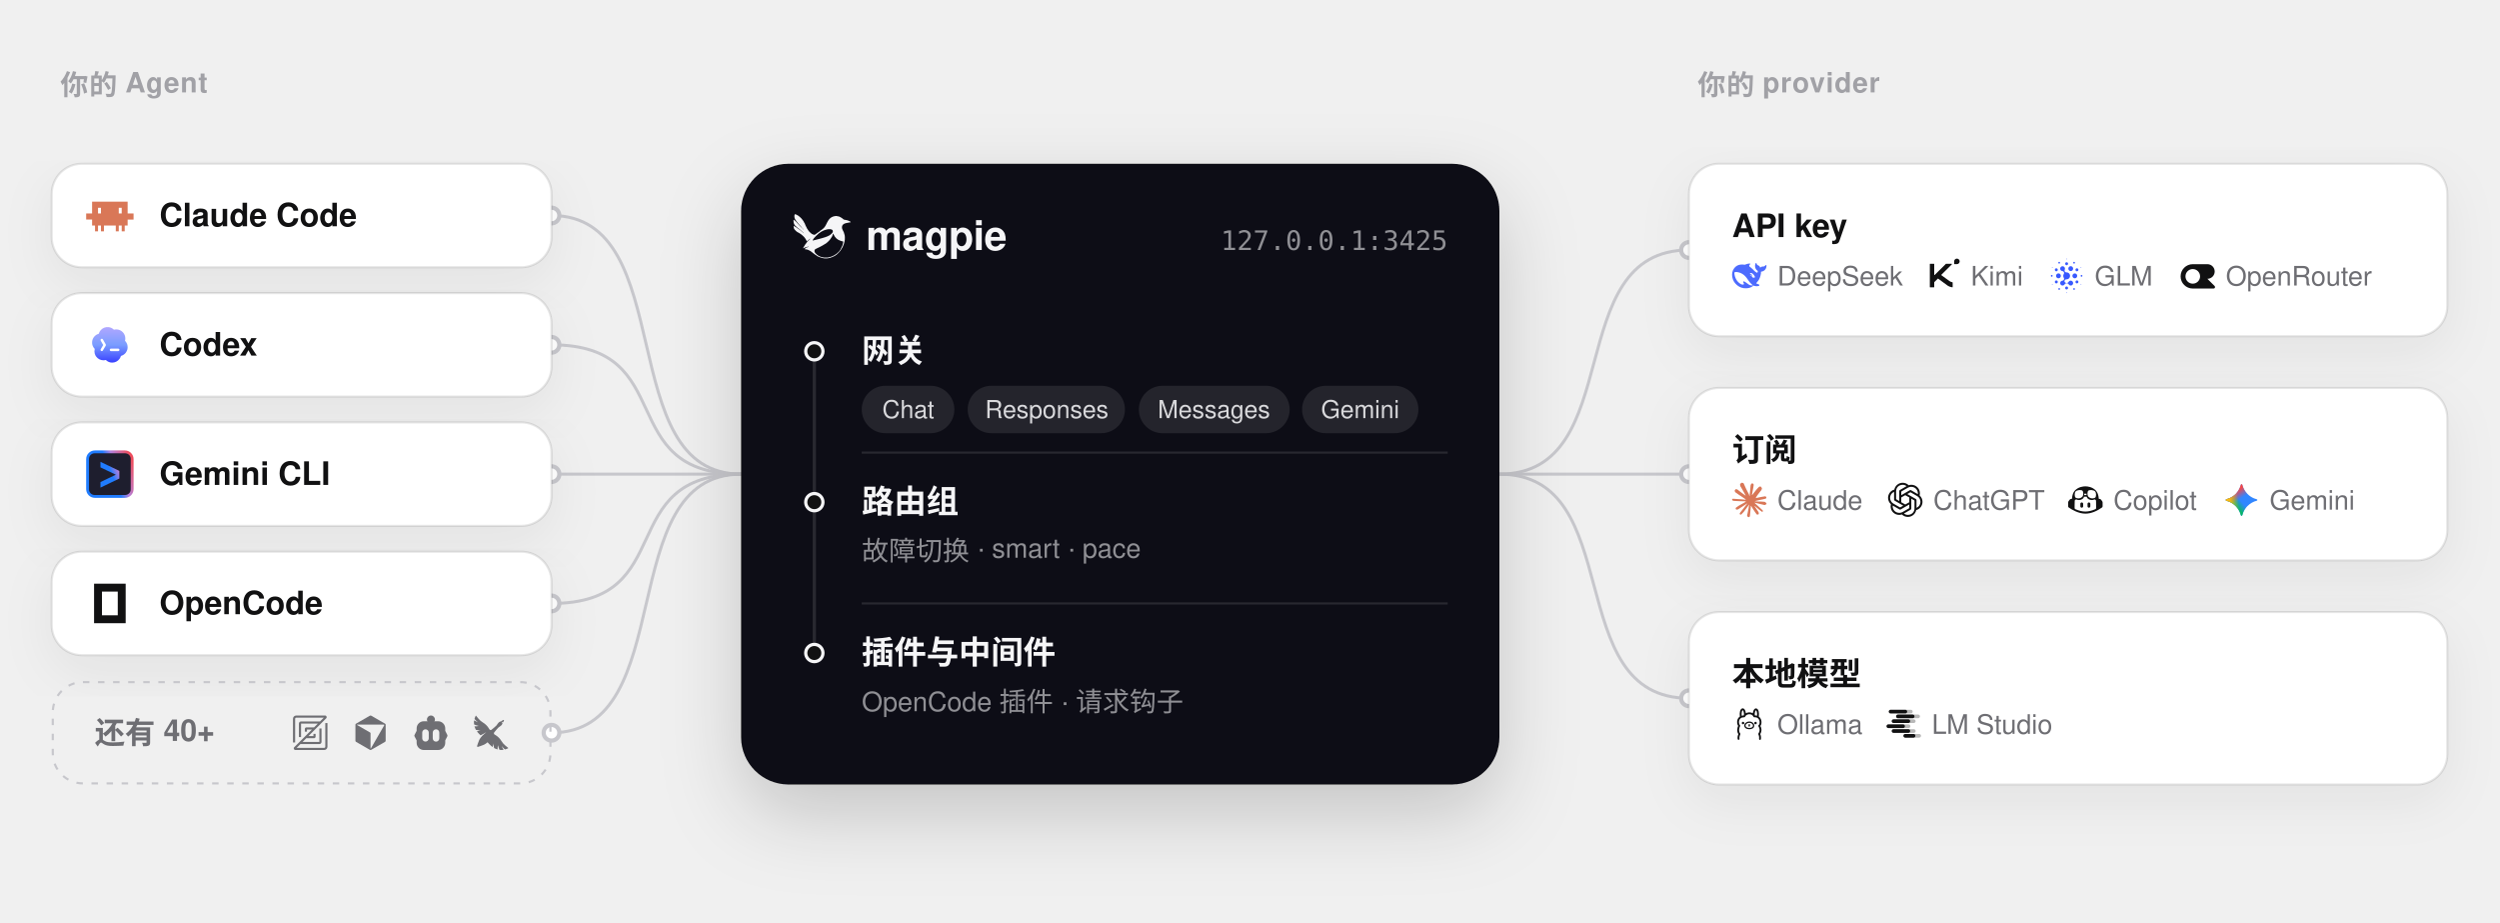
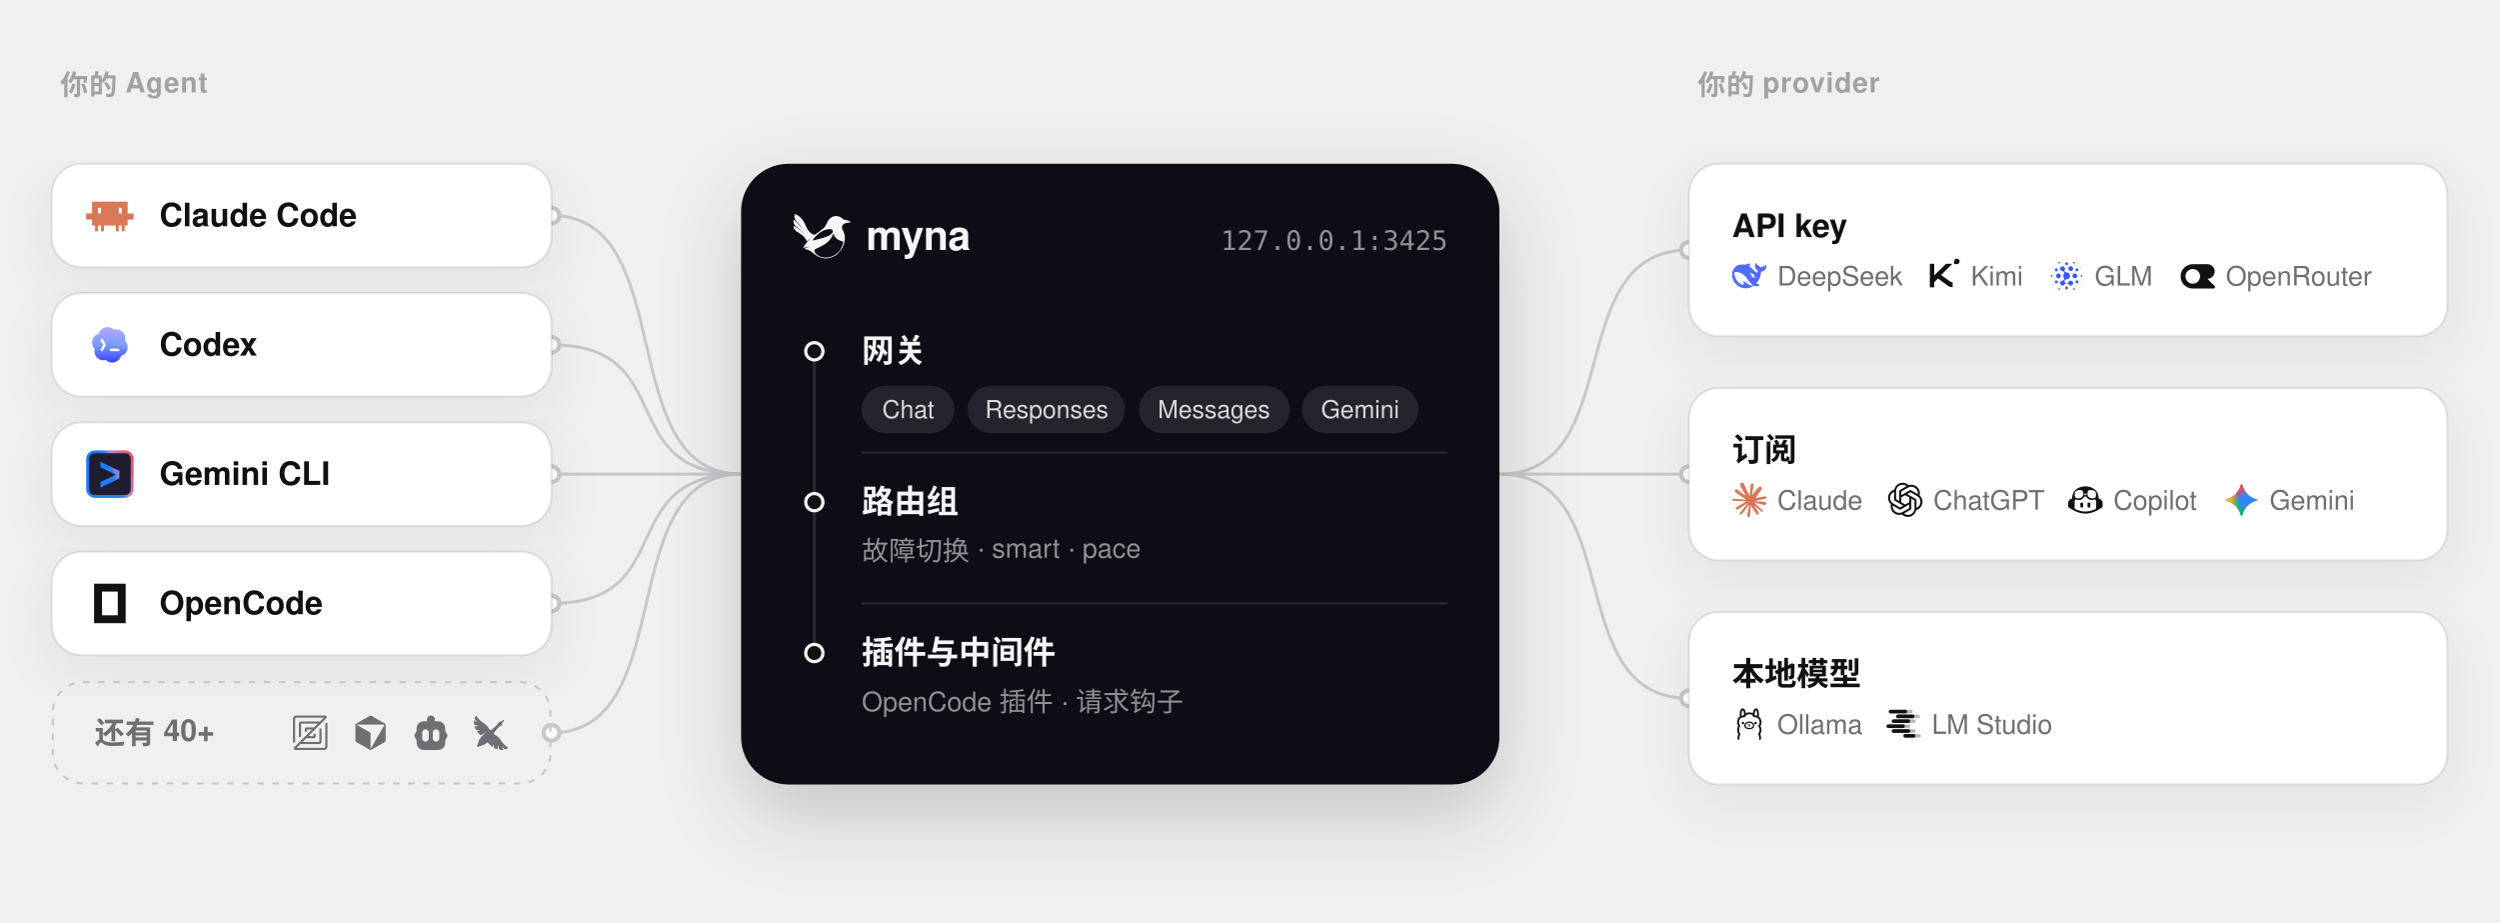
- <svg xmlns="http://www.w3.org/2000/svg" viewBox="0 0 1160 428" width="1160" height="428" role="img" aria-label="magpie: agents → gateway → providers">
+ <svg xmlns="http://www.w3.org/2000/svg" viewBox="0 0 1160 428" width="1160" height="428" role="img" aria-label="myna: agents → gateway → providers">
  <defs>
    <filter id="s" x="-20%" y="-20%" width="140%" height="160%">
      <feDropShadow dx="0" dy="1" stdDeviation="1.2" flood-color="#000" flood-opacity="0.05" />
      <feDropShadow dx="0" dy="8" stdDeviation="12" flood-color="#000" flood-opacity="0.06" />
    </filter>
    <filter id="h" x="-30%" y="-30%" width="160%" height="190%">
      <feDropShadow dx="0" dy="14" stdDeviation="18" flood-color="#000" flood-opacity="0.18" />
    </filter>
    <marker id="dot" viewBox="0 0 8 8" refX="4" refY="4" markerWidth="8" markerHeight="8">
      <circle cx="4" cy="4" r="2.6" fill="#ffffff" stroke="#c7c7cc" stroke-width="1.4" />
    </marker>
  </defs>
  <g font-family="-apple-system, BlinkMacSystemFont, &quot;SF Pro Text&quot;, &quot;Segoe UI&quot;, &quot;PingFang SC&quot;, &quot;Hiragino Sans GB&quot;, &quot;Microsoft YaHei&quot;, Helvetica, Arial, sans-serif">
    <text x="28" y="44" font-size="13" font-weight="600" letter-spacing="0.4" fill="#a1a1a6">你的 Agent</text>
    <text x="788" y="44" font-size="13" font-weight="600" letter-spacing="0.4" fill="#a1a1a6">你的 provider</text>
    <g fill="none" stroke="#c7c7cc" stroke-width="1.4" stroke-linecap="round">
      <path d="M256 100.0 C316 100.0 284 220.0 344 220.0" marker-start="url(#dot)" />
      <path d="M256 160.0 C316 160.0 284 220.0 344 220.0" marker-start="url(#dot)" />
      <path d="M256 220.0 C316 220.0 284 220.0 344 220.0" marker-start="url(#dot)" />
      <path d="M256 280.0 C316 280.0 284 220.0 344 220.0" marker-start="url(#dot)" />
      <path d="M256 340.0 C316 340.0 284 220.0 344 220.0" marker-start="url(#dot)" />
      <path d="M696 220.0 C756 220.0 724 116.0 784 116.0" marker-end="url(#dot)" />
      <path d="M696 220.0 C756 220.0 724 220.0 784 220.0" marker-end="url(#dot)" />
      <path d="M696 220.0 C756 220.0 724 324.0 784 324.0" marker-end="url(#dot)" />
    </g>
    <rect x="24" y="76" width="232" height="48" rx="14" fill="#ffffff" stroke="rgba(17,17,18,0.10)" filter="url(#s)" />
    <svg x="40" y="89.0" width="22" height="22" color="#111112" viewBox="0 0 24 24">
      <path clip-rule="evenodd" d="M20.998 10.949H24v3.102h-3v3.028h-1.487V20H18v-2.921h-1.487V20H15v-2.921H9V20H7.488v-2.921H6V20H4.487v-2.921H3V14.05H0V10.95h3V5h17.998v5.949zM6 10.949h1.488V8.102H6v2.847zm10.51 0H18V8.102h-1.49v2.847z" fill="#D97757" fill-rule="evenodd" />
    </svg>
    <text x="74" y="105.0" font-size="15" font-weight="590" fill="#111112">Claude Code</text>
    <rect x="24" y="136" width="232" height="48" rx="14" fill="#ffffff" stroke="rgba(17,17,18,0.10)" filter="url(#s)" />
    <svg x="40" y="149.0" width="22" height="22" color="#111112" viewBox="0 0 24 24">
      <path d="M19.503 0H4.496A4.496 4.496 0 000 4.496v15.007A4.496 4.496 0 004.496 24h15.007A4.496 4.496 0 0024 19.503V4.496A4.496 4.496 0 0019.503 0z" fill="#fff" />
      <path d="M9.064 3.344a4.578 4.578 0 012.285-.312c1 .115 1.891.54 2.673 1.275.01.01.024.017.037.021a.09.09 0 00.043 0 4.55 4.55 0 013.046.275l.047.022.116.057a4.581 4.581 0 012.188 2.399c.209.51.313 1.041.315 1.595a4.24 4.24 0 01-.134 1.223.123.123 0 00.03.115c.594.607.988 1.33 1.183 2.17.289 1.425-.007 2.71-.887 3.854l-.136.166a4.548 4.548 0 01-2.201 1.388.123.123 0 00-.081.076c-.191.551-.383 1.023-.74 1.494-.9 1.187-2.222 1.846-3.711 1.838-1.187-.006-2.239-.44-3.157-1.302a.107.107 0 00-.105-.024c-.388.125-.78.143-1.204.138a4.441 4.441 0 01-1.945-.466 4.544 4.544 0 01-1.61-1.335c-.152-.202-.303-.392-.414-.617a5.81 5.81 0 01-.37-.961 4.582 4.582 0 01-.014-2.298.124.124 0 00.006-.056.085.085 0 00-.027-.048 4.467 4.467 0 01-1.034-1.651 3.896 3.896 0 01-.251-1.192 5.189 5.189 0 01.141-1.6c.337-1.112.982-1.985 1.933-2.618.212-.141.413-.251.601-.33.215-.089.43-.164.646-.227a.098.098 0 00.065-.066 4.51 4.51 0 01.829-1.615 4.535 4.535 0 011.837-1.388zm3.482 10.565a.637.637 0 000 1.272h3.636a.637.637 0 100-1.272h-3.636zM8.462 9.23a.637.637 0 00-1.106.631l1.272 2.224-1.266 2.136a.636.636 0 101.095.649l1.454-2.455a.636.636 0 00.005-.64L8.462 9.23z" fill="url(#i38-lobe-icons-codex-_R_0_)" />
      <defs>
        <linearGradient gradientUnits="userSpaceOnUse" id="i38-lobe-icons-codex-_R_0_" x1="12" x2="12" y1="3" y2="21">
          <stop stop-color="#B1A7FF" />
          <stop offset=".5" stop-color="#7A9DFF" />
          <stop offset="1" stop-color="#3941FF" />
        </linearGradient>
      </defs>
    </svg>
    <text x="74" y="165.0" font-size="15" font-weight="590" fill="#111112">Codex</text>
    <rect x="24" y="196" width="232" height="48" rx="14" fill="#ffffff" stroke="rgba(17,17,18,0.10)" filter="url(#s)" />
    <svg x="40" y="209.0" width="22" height="22" color="#111112" viewBox="0 0 24 24">
      <path d="M0 4.391A4.391 4.391 0 014.391 0h15.217A4.391 4.391 0 0124 4.391v15.217A4.391 4.391 0 0119.608 24H4.391A4.391 4.391 0 010 19.608V4.391z" fill="url(#i39-lobe-icons-gemini-cli-_R_0_)" />
      <path clip-rule="evenodd" d="M19.74 1.444a2.816 2.816 0 012.816 2.816v15.48a2.816 2.816 0 01-2.816 2.816H4.26a2.816 2.816 0 01-2.816-2.816V4.26A2.816 2.816 0 014.26 1.444h15.48zM7.236 8.564l7.752 3.728-7.752 3.727v2.802l9.557-4.596v-3.866L7.236 5.763v2.801z" fill="#1E1E2E" fill-rule="evenodd" />
      <defs>
        <linearGradient gradientUnits="userSpaceOnUse" id="i39-lobe-icons-gemini-cli-_R_0_" x1="24" x2="0" y1="6.587" y2="16.494">
          <stop stop-color="#EE4D5D" />
          <stop offset=".328" stop-color="#B381DD" />
          <stop offset=".476" stop-color="#207CFE" />
        </linearGradient>
      </defs>
    </svg>
    <text x="74" y="225.0" font-size="15" font-weight="590" fill="#111112">Gemini CLI</text>
    <rect x="24" y="256" width="232" height="48" rx="14" fill="#ffffff" stroke="rgba(17,17,18,0.10)" filter="url(#s)" />
    <svg x="40" y="269.0" width="22" height="22" color="#111112" fill="currentColor" fill-rule="evenodd" viewBox="0 0 24 24">
      <path d="M16 6H8v12h8V6zm4 16H4V2h16v20z" />
    </svg>
    <text x="74" y="285.0" font-size="15" font-weight="590" fill="#111112">OpenCode</text>
    <rect x="24.5" y="316.5" width="231" height="47" rx="14" fill="none" stroke="#c7c7cc" stroke-dasharray="3 4" />
    <text x="44" y="345.0" font-size="14" font-weight="590" fill="#6e6e73">还有 40+</text>
    <svg x="220" y="332.0" width="16" height="16" color="#6e6e73" fill="currentColor" fill-rule="evenodd" viewBox="0 0 24 24">
      <path d="M21.595 23.61c1.167-.254 2.405-.944 2.405-.944l-2.167-1.784a12.124 12.124 0 01-2.695-3.131 12.127 12.127 0 00-3.97-4.049l-.794-.462a1.115 1.115 0 01-.488-.815.844.844 0 01.154-.575c.413-.582 2.548-3.115 2.94-3.44.503-.416 1.065-.762 1.586-1.159.074-.056.148-.112.221-.17.003-.002.007-.004.009-.007.167-.131.325-.272.45-.438.453-.524.563-.988.59-1.193-.061-.197-.244-.639-.753-1.148.319.02.705.272 1.056.569.235-.376.481-.773.727-1.171.165-.266-.08-.465-.086-.471h-.001V3.22c-.007-.007-.206-.25-.471-.086-.567.35-1.134.702-1.639 1.021 0 0-.597-.012-1.305.599a2.464 2.464 0 00-.438.45l-.007.009c-.058.072-.114.147-.17.221-.397.521-.743 1.083-1.16 1.587-.323.391-2.857 2.526-3.44 2.94a.842.842 0 01-.574.153 1.115 1.115 0 01-.815-.488l-.462-.794a12.123 12.123 0 00-4.049-3.97 12.133 12.133 0 01-3.13-2.695L1.332 0S.643 1.238.39 2.405c.352.428 1.27 1.49 2.34 2.302C1.58 4.167.73 3.75.06 3.4c-.103.765-.063 1.92.043 2.816.726.317 1.961.806 3.219 1.066-1.006.236-2.11.278-2.961.262.15.554.358 1.119.64 1.688.119.263.25.52.39.77.452.125 2.222.383 3.164.171l-2.51.897a27.776 27.776 0 002.544 2.726c2.031-1.092 2.494-1.241 4.018-2.238-2.467 2.008-3.108 2.828-3.8 3.67l-.483.678c-.25.351-.469.725-.65 1.117-.61 1.31-1.47 4.1-1.47 4.1-.154.486.202.842.674.674 0 0 2.79-.861 4.1-1.47.392-.182.766-.4 1.118-.65l.677-.483c.227-.187.453-.37.701-.586 0 0 1.705 2.02 3.458 3.349l.896-2.511c-.211.942.046 2.712.17 3.163.252.142.509.272.772.392.569.28 1.134.49 1.688.64-.016-.853.026-1.956.261-2.962.26 1.258.75 2.493 1.067 3.219.895.106 2.051.146 2.816.043a73.87 73.87 0 01-1.308-2.67c.811 1.07 1.874 1.988 2.302 2.34h-.001z" />
    </svg>
    <svg x="192" y="332.0" width="16" height="16" color="#6e6e73" fill="currentColor" fill-rule="evenodd" viewBox="0 0 24 24">
      <path d="M17.035 3.991c2.75 0 4.98 2.24 4.98 5.003v1.667l1.45 2.896a1.01 1.01 0 01-.002.909l-1.448 2.864v1.668c0 2.762-2.23 5.002-4.98 5.002H7.074c-2.751 0-4.98-2.24-4.98-5.002V17.33l-1.48-2.855a1.01 1.01 0 01-.003-.927l1.482-2.887V8.994c0-2.763 2.23-5.003 4.98-5.003h9.962zM8.265 9.6a2.274 2.274 0 00-2.274 2.274v4.042a2.274 2.274 0 004.547 0v-4.042A2.274 2.274 0 008.265 9.6zm7.326 0a2.274 2.274 0 00-2.274 2.274v4.042a2.274 2.274 0 104.548 0v-4.042A2.274 2.274 0 0015.59 9.6z" />
      <path d="M12.054 5.558a2.779 2.779 0 100-5.558 2.779 2.779 0 000 5.558z" />
    </svg>
    <svg x="164" y="332.0" width="16" height="16" color="#6e6e73" fill="currentColor" fill-rule="evenodd" viewBox="0 0 24 24">
      <path d="M22.106 5.68L12.5.135a.998.998 0 00-.998 0L1.893 5.68a.84.84 0 00-.419.726v11.186c0 .3.16.577.42.727l9.607 5.547a.999.999 0 00.998 0l9.608-5.547a.84.84 0 00.42-.727V6.407a.84.84 0 00-.42-.726zm-.603 1.176L12.228 22.92c-.063.108-.228.064-.228-.061V12.34a.59.59 0 00-.295-.51l-9.11-5.26c-.107-.062-.063-.228.062-.228h18.55c.264 0 .428.286.296.514z" />
    </svg>
    <svg x="136" y="332.0" width="16" height="16" color="#6e6e73" fill="currentColor" fill-rule="evenodd" viewBox="0 0 96 96">
      <path clip-rule="evenodd" d="M9 6C7.343 6 6 7.343 6 9V75H0V9C0 4.029 4.029 0 9 0H89.379C93.388 0 95.395 4.847 92.561 7.682L43.055 57.188H57V51H63V58.688C63 61.173 60.985 63.188 58.5 63.188H37.055L26.743 73.5H73.5V36H79.5V73.5C79.5 76.814 76.814 79.5 73.5 79.5H20.743L10.243 90H87C88.657 90 90 88.657 90 87V21H96V87C96 91.971 91.971 96 87 96H6.621C2.612 96 0.605 91.153 3.439 88.318L52.757 39H39V45H33V37.5C33 35.015 35.015 33 37.5 33H58.757L69.257 22.5H22.5V60H16.5V22.5C16.5 19.186 19.186 16.5 22.5 16.5H75.257L85.757 6H9Z" />
    </svg>
    <rect x="784" y="76" width="352" height="80" rx="14" fill="#ffffff" stroke="rgba(17,17,18,0.10)" filter="url(#s)" />
    <text x="804" y="110" font-size="15" font-weight="590" fill="#111112">API key</text>
    <svg x="804" y="120" width="16" height="16" color="#111112" viewBox="0 0 24 24">
      <path d="M23.748 4.482c-.254-.124-.364.113-.512.234-.051.039-.094.09-.137.136-.372.397-.806.657-1.373.626-.829-.046-1.537.214-2.163.848-.133-.782-.575-1.248-1.247-1.548-.352-.156-.708-.311-.955-.65-.172-.241-.219-.51-.305-.774-.055-.16-.11-.323-.293-.35-.2-.031-.278.136-.356.276-.313.572-.434 1.202-.422 1.84.027 1.436.633 2.58 1.838 3.393.137.093.172.187.129.323-.082.28-.18.552-.266.833-.055.179-.137.217-.329.14a5.526 5.526 0 01-1.736-1.18c-.857-.828-1.631-1.742-2.597-2.458a11.365 11.365 0 00-.689-.471c-.985-.957.13-1.743.388-1.836.27-.098.093-.432-.779-.428-.872.004-1.67.295-2.687.684a3.055 3.055 0 01-.465.137 9.597 9.597 0 00-2.883-.102c-1.885.21-3.39 1.102-4.497 2.623C.082 8.606-.231 10.684.152 12.85c.403 2.284 1.569 4.175 3.36 5.653 1.858 1.533 3.997 2.284 6.438 2.14 1.482-.085 3.133-.284 4.994-1.86.47.234.962.327 1.78.397.63.059 1.236-.03 1.705-.128.735-.156.684-.837.419-.961-2.155-1.004-1.682-.595-2.113-.926 1.096-1.296 2.746-2.642 3.392-7.003.05-.347.007-.565 0-.845-.004-.17.035-.237.23-.256a4.173 4.173 0 001.545-.475c1.396-.763 1.96-2.015 2.093-3.517.02-.23-.004-.467-.247-.588zM11.581 18c-2.089-1.642-3.102-2.183-3.52-2.16-.392.024-.321.471-.235.763.09.288.207.486.371.739.114.167.192.416-.113.603-.673.416-1.842-.14-1.897-.167-1.361-.802-2.5-1.86-3.301-3.307-.774-1.393-1.224-2.887-1.298-4.482-.02-.386.093-.522.477-.592a4.696 4.696 0 011.529-.039c2.132.312 3.946 1.265 5.468 2.774.868.86 1.525 1.887 2.202 2.891.72 1.066 1.494 2.082 2.48 2.914.348.292.625.514.891.677-.802.09-2.14.11-3.054-.614zm1-6.44a.306.306 0 01.415-.287.302.302 0 01.2.288.306.306 0 01-.31.307.303.303 0 01-.304-.308zm3.11 1.596c-.2.081-.399.151-.59.16a1.245 1.245 0 01-.798-.254c-.274-.23-.47-.358-.552-.758a1.73 1.73 0 01.016-.588c.07-.327-.008-.537-.239-.727-.187-.156-.426-.199-.688-.199a.559.559 0 01-.254-.078c-.11-.054-.2-.19-.114-.358.028-.054.16-.186.192-.21.356-.202.767-.136 1.146.016.352.144.618.408 1.001.782.391.451.462.576.685.914.176.265.336.537.445.848.067.195-.019.354-.25.452z" fill="#4D6BFE" />
    </svg>
    <text x="825" y="132.5" font-size="12.5" fill="#6e6e73">DeepSeek</text>
    <svg x="893.8" y="120" width="16" height="16" color="#111112" fill="currentColor" fill-rule="evenodd" viewBox="0 0 24 24">
      <path d="M21.846 0a1.923 1.923 0 110 3.846H20.15a.226.226 0 01-.227-.226V1.923C19.923.861 20.784 0 21.846 0z" />
      <path d="M11.065 11.199l7.257-7.2c.137-.136.06-.41-.116-.41H14.3a.164.164 0 00-.117.051l-7.82 7.756c-.122.12-.302.013-.302-.179V3.82c0-.127-.083-.23-.185-.23H3.186c-.103 0-.186.103-.186.23V19.77c0 .128.083.23.186.23h2.69c.103 0 .186-.102.186-.23v-3.25c0-.069.025-.135.069-.178l2.424-2.406a.158.158 0 01.205-.023l6.484 4.772a7.677 7.677 0 003.453 1.283c.108.012.2-.095.2-.23v-3.06c0-.117-.07-.212-.164-.227a5.028 5.028 0 01-2.027-.807l-5.613-4.064c-.117-.078-.132-.279-.028-.381z" />
    </svg>
    <text x="914.8" y="132.5" font-size="12.5" fill="#6e6e73">Kimi</text>
    <svg x="951.3" y="120" width="16" height="16" color="#111112" viewBox="0 0 24 24">
      <path d="M11.991 23.503a.24.24 0 00-.244.248.24.24 0 00.244.249.24.24 0 00.245-.249.24.24 0 00-.22-.247l-.025-.001zM9.671 5.365a1.697 1.697 0 011.099 2.132l-.071.172-.016.04-.018.054c-.07.16-.104.32-.104.498-.035.71.47 1.279 1.186 1.314h.366c1.309.053 2.338 1.173 2.286 2.523-.052 1.332-1.152 2.38-2.478 2.327h-.174c-.715.018-1.274.64-1.239 1.368 0 .124.018.23.053.337.209.373.54.658.96.8.75.23 1.517-.125 1.9-.782l.018-.035c.402-.64 1.17-.96 1.92-.711.854.284 1.378 1.226 1.099 2.167a1.661 1.661 0 01-2.077 1.102 1.711 1.711 0 01-.907-.711l-.017-.035c-.2-.323-.463-.58-.851-.711l-.056-.018a1.646 1.646 0 00-1.954.746 1.66 1.66 0 01-1.065.764 1.677 1.677 0 01-1.989-1.279c-.209-.906.332-1.83 1.257-2.043a1.51 1.51 0 01.296-.035h.018c.68-.071 1.151-.622 1.116-1.333a1.307 1.307 0 00-.227-.693 2.515 2.515 0 01-.366-1.403 2.39 2.39 0 01.366-1.208c.14-.195.21-.444.227-.693.018-.71-.506-1.261-1.186-1.332l-.07-.018a1.43 1.43 0 01-.299-.07l-.05-.019a1.7 1.7 0 01-1.047-2.114 1.68 1.68 0 012.094-1.101zm-5.575 10.11c.26-.264.639-.367.994-.27.355.096.633.379.728.74.095.362-.007.748-.267 1.013-.402.41-1.053.41-1.455 0a1.062 1.062 0 010-1.482zm14.845-.294c.359-.09.738.024.992.297.254.274.344.665.237 1.025-.107.36-.396.634-.756.718-.551.128-1.1-.22-1.23-.781a1.05 1.05 0 01.757-1.26zm-.064-4.39c.314.32.49.753.49 1.206 0 .452-.176.886-.49 1.206-.315.32-.74.5-1.185.5-.444 0-.87-.18-1.184-.5a1.727 1.727 0 010-2.412 1.654 1.654 0 012.369 0zm-11.243.163c.364.484.447 1.128.218 1.691a1.665 1.665 0 01-2.188.923c-.855-.36-1.26-1.358-.907-2.228a1.68 1.68 0 011.33-1.038c.593-.08 1.183.169 1.547.652zm11.545-4.221c.368 0 .708.2.892.524.184.324.184.724 0 1.048a1.026 1.026 0 01-.892.524c-.568 0-1.03-.47-1.03-1.048 0-.579.462-1.048 1.03-1.048zm-14.358 0c.368 0 .707.2.891.524.184.324.184.724 0 1.048a1.026 1.026 0 01-.891.524c-.569 0-1.03-.47-1.03-1.048 0-.579.461-1.048 1.03-1.048zm10.031-1.475c.925 0 1.675.764 1.675 1.706s-.75 1.705-1.675 1.705-1.674-.763-1.674-1.705c0-.942.75-1.706 1.674-1.706zm-2.626-.684c.362-.082.653-.356.761-.718a1.062 1.062 0 00-.238-1.028 1.017 1.017 0 00-.996-.294c-.547.14-.881.7-.752 1.257.13.558.675.907 1.225.783zm0 16.876c.359-.087.644-.36.75-.72a1.062 1.062 0 00-.237-1.019 1.018 1.018 0 00-.985-.301 1.037 1.037 0 00-.762.717c-.108.361-.017.754.239 1.028.245.263.606.377.953.305l.043-.01zM17.19 3.5a.631.631 0 00.628-.64c0-.355-.279-.64-.628-.64a.631.631 0 00-.628.64c0 .355.28.64.628.64zm-10.38 0a.631.631 0 00.628-.64c0-.355-.28-.64-.628-.64a.631.631 0 00-.628.64c0 .355.279.64.628.64zm-5.182 7.852a.631.631 0 00-.628.64c0 .354.28.639.628.639a.63.63 0 00.627-.606l.001-.034a.62.62 0 00-.628-.64zm5.182 9.13a.631.631 0 00-.628.64c0 .355.279.64.628.64a.631.631 0 00.628-.64c0-.355-.28-.64-.628-.64zm10.38.018a.631.631 0 00-.628.64c0 .355.28.64.628.64a.631.631 0 00.628-.64c0-.355-.279-.64-.628-.64zm5.182-9.148a.631.631 0 00-.628.64c0 .354.279.639.628.639a.631.631 0 00.628-.64c0-.355-.28-.64-.628-.64zm-.384-4.992a.24.24 0 00.244-.249.24.24 0 00-.244-.249.24.24 0 00-.244.249c0 .142.122.249.244.249zM11.991.497a.24.24 0 00.245-.248A.24.24 0 0011.99 0a.24.24 0 00-.244.249c0 .133.108.236.223.247l.021.001zM2.011 6.36a.24.24 0 00.245-.249.24.24 0 00-.244-.249.24.24 0 00-.244.249.24.24 0 00.244.249zm0 11.263a.24.24 0 00-.243.248.24.24 0 00.244.249.24.24 0 00.244-.249.252.252 0 00-.244-.248zm19.995-.018a.24.24 0 00-.245.248.24.24 0 00.245.25.24.24 0 00.244-.25.252.252 0 00-.244-.248z" fill="#3859FF" fill-rule="nonzero" />
    </svg>
    <text x="972.3" y="132.5" font-size="12.5" fill="#6e6e73">GLM</text>
    <svg x="1012.2" y="120" width="16" height="16" color="#111112" fill="currentColor" fill-rule="evenodd" viewBox="0 0 24 24">
      <path d="M18.654 3.87a5.087 5.087 0 110 10.174L23.7 19.09c.64.641.187 1.737-.72 1.737H8.48a8.479 8.479 0 010-16.958h10.175zM8.479 7.26a5.087 5.087 0 100 10.176 5.087 5.087 0 000-10.175z" />
    </svg>
    <text x="1033.2" y="132.5" font-size="12.5" fill="#6e6e73">OpenRouter</text>
    <rect x="784" y="180" width="352" height="80" rx="14" fill="#ffffff" stroke="rgba(17,17,18,0.10)" filter="url(#s)" />
    <text x="804" y="214" font-size="15" font-weight="590" fill="#111112">订阅</text>
    <svg x="804" y="224" width="16" height="16" color="#111112" viewBox="0 0 24 24">
      <path d="M4.709 15.955l4.72-2.647.08-.23-.08-.128H9.2l-.79-.048-2.698-.073-2.339-.097-2.266-.122-.571-.121L0 11.784l.055-.352.48-.321.686.06 1.52.103 2.278.158 1.652.097 2.449.255h.389l.055-.157-.134-.098-.103-.097-2.358-1.596-2.552-1.688-1.336-.972-.724-.491-.364-.462-.158-1.008.656-.722.881.06.225.061.893.686 1.908 1.476 2.491 1.833.365.304.145-.103.019-.073-.164-.274-1.355-2.446-1.446-2.49-.644-1.032-.17-.619a2.97 2.97 0 01-.104-.729L6.283.134 6.696 0l.996.134.42.364.62 1.414 1.002 2.229 1.555 3.03.456.898.243.832.091.255h.158V9.01l.128-1.706.237-2.095.23-2.695.08-.76.376-.91.747-.492.584.28.48.685-.067.444-.286 1.851-.559 2.903-.364 1.942h.212l.243-.242.985-1.306 1.652-2.064.73-.82.85-.904.547-.431h1.033l.76 1.129-.34 1.166-1.064 1.347-.881 1.142-1.264 1.7-.79 1.36.073.11.188-.02 2.856-.606 1.543-.28 1.841-.315.833.388.091.395-.328.807-1.969.486-2.309.462-3.439.813-.042.03.049.061 1.549.146.662.036h1.622l3.02.225.79.522.474.638-.079.485-1.215.62-1.64-.389-3.829-.91-1.312-.329h-.182v.11l1.093 1.068 2.006 1.81 2.509 2.33.127.578-.322.455-.34-.049-2.205-1.657-.851-.747-1.926-1.62h-.128v.17l.444.649 2.345 3.521.122 1.08-.17.353-.608.213-.668-.122-1.374-1.925-1.415-2.167-1.143-1.943-.14.08-.674 7.254-.316.37-.729.28-.607-.461-.322-.747.322-1.476.389-1.924.315-1.53.286-1.9.17-.632-.012-.042-.14.018-1.434 1.967-2.18 2.945-1.726 1.845-.414.164-.717-.37.067-.662.401-.589 2.388-3.036 1.44-1.882.93-1.086-.006-.158h-.055L4.132 18.56l-1.13.146-.487-.456.061-.746.231-.243 1.908-1.312-.006.006z" fill="#D97757" fill-rule="nonzero" />
    </svg>
    <text x="825" y="236.5" font-size="12.5" fill="#6e6e73">Claude</text>
    <svg x="876.4" y="224" width="16" height="16" color="#111112" fill="currentColor" fill-rule="evenodd" viewBox="0 0 24 24">
      <path d="M9.205 8.658v-2.26c0-.19.072-.333.238-.428l4.543-2.616c.619-.357 1.356-.523 2.117-.523 2.854 0 4.662 2.212 4.662 4.566 0 .167 0 .357-.024.547l-4.71-2.759a.797.797 0 00-.856 0l-5.97 3.473zm10.609 8.8V12.06c0-.333-.143-.57-.429-.737l-5.97-3.473 1.95-1.118a.433.433 0 01.476 0l4.543 2.617c1.309.76 2.189 2.378 2.189 3.948 0 1.808-1.07 3.473-2.76 4.163zM7.802 12.703l-1.95-1.142c-.167-.095-.239-.238-.239-.428V5.899c0-2.545 1.95-4.472 4.591-4.472 1 0 1.927.333 2.712.928L8.23 5.067c-.285.166-.428.404-.428.737v6.898zM12 15.128l-2.795-1.57v-3.33L12 8.658l2.795 1.57v3.33L12 15.128zm1.796 7.23c-1 0-1.927-.332-2.712-.927l4.686-2.712c.285-.166.428-.404.428-.737v-6.898l1.974 1.142c.167.095.238.238.238.428v5.233c0 2.545-1.974 4.472-4.614 4.472zm-5.637-5.303l-4.544-2.617c-1.308-.761-2.188-2.378-2.188-3.948A4.482 4.482 0 014.21 6.327v5.423c0 .333.143.571.428.738l5.947 3.449-1.95 1.118a.432.432 0 01-.476 0zm-.262 3.9c-2.688 0-4.662-2.021-4.662-4.519 0-.19.024-.38.047-.57l4.686 2.71c.286.167.571.167.856 0l5.97-3.448v2.26c0 .19-.07.333-.237.428l-4.543 2.616c-.619.357-1.356.523-2.117.523zm5.899 2.83a5.947 5.947 0 005.827-4.756C22.287 18.339 24 15.84 24 13.296c0-1.665-.713-3.282-1.998-4.448.119-.5.19-.999.19-1.498 0-3.401-2.759-5.947-5.946-5.947-.642 0-1.26.095-1.88.31A5.962 5.962 0 0010.205 0a5.947 5.947 0 00-5.827 4.757C1.713 5.447 0 7.945 0 10.49c0 1.666.713 3.283 1.998 4.448-.119.5-.19 1-.19 1.499 0 3.401 2.759 5.946 5.946 5.946.642 0 1.26-.095 1.88-.309a5.96 5.96 0 004.162 1.713z" />
    </svg>
    <text x="897.4" y="236.5" font-size="12.5" fill="#6e6e73">ChatGPT</text>
    <svg x="960.0" y="224" width="16" height="16" color="#111112" fill="currentColor" fill-rule="evenodd" viewBox="0 0 24 24">
      <path d="M19.245 5.364c1.322 1.36 1.877 3.216 2.11 5.817.622 0 1.2.135 1.592.654l.73.964c.21.278.323.61.323.955v2.62c0 .339-.173.669-.453.868C20.239 19.602 16.157 21.5 12 21.5c-4.6 0-9.205-2.583-11.547-4.258-.28-.2-.452-.53-.453-.868v-2.62c0-.345.113-.679.321-.956l.73-.963c.392-.517.974-.654 1.593-.654l.029-.297c.25-2.446.81-4.213 2.082-5.52 2.461-2.54 5.71-2.851 7.146-2.864h.198c1.436.013 4.685.323 7.146 2.864zm-7.244 4.328c-.284 0-.613.016-.962.05-.123.447-.305.85-.57 1.108-1.05 1.023-2.316 1.18-2.994 1.18-.638 0-1.306-.13-1.851-.464-.516.165-1.012.403-1.044.996a65.882 65.882 0 00-.063 2.884l-.002.48c-.002.563-.005 1.126-.013 1.69.002.326.204.63.51.765 2.482 1.102 4.83 1.657 6.99 1.657 2.156 0 4.504-.555 6.985-1.657a.854.854 0 00.51-.766c.03-1.682.006-3.372-.076-5.053-.031-.596-.528-.83-1.046-.996-.546.333-1.212.464-1.85.464-.677 0-1.942-.157-2.993-1.18-.266-.258-.447-.661-.57-1.108-.32-.032-.64-.049-.96-.05zm-2.525 4.013c.539 0 .976.426.976.95v1.753c0 .525-.437.95-.976.95a.964.964 0 01-.976-.95v-1.752c0-.525.437-.951.976-.951zm5 0c.539 0 .976.426.976.95v1.753c0 .525-.437.95-.976.95a.964.964 0 01-.976-.95v-1.752c0-.525.437-.951.976-.951zM7.635 5.087c-1.05.102-1.935.438-2.385.906-.975 1.037-.765 3.668-.21 4.224.405.394 1.17.657 1.995.657h.09c.649-.013 1.785-.176 2.73-1.11.435-.41.705-1.433.675-2.47-.03-.834-.27-1.52-.63-1.813-.39-.336-1.275-.482-2.265-.394zm6.465.394c-.36.292-.6.98-.63 1.813-.03 1.037.24 2.06.675 2.47.968.957 2.136 1.104 2.776 1.11h.044c.825 0 1.59-.263 1.995-.657.555-.556.765-3.187-.21-4.224-.45-.468-1.335-.804-2.385-.906-.99-.088-1.875.058-2.265.394zM12 7.615c-.24 0-.525.015-.84.044.03.16.045.336.06.526l-.001.159a2.94 2.94 0 01-.014.25c.225-.022.425-.027.612-.028h.366c.187 0 .387.006.612.028-.015-.146-.015-.277-.015-.409.015-.19.03-.365.06-.526a9.29 9.29 0 00-.84-.044z" />
    </svg>
    <text x="981.0" y="236.5" font-size="12.5" fill="#6e6e73">Copilot</text>
    <svg x="1032.5" y="224" width="16" height="16" color="#111112" viewBox="0 0 24 24">
      <path d="M20.616 10.835a14.147 14.147 0 01-4.45-3.001 14.111 14.111 0 01-3.678-6.452.503.503 0 00-.975 0 14.134 14.134 0 01-3.679 6.452 14.155 14.155 0 01-4.45 3.001c-.65.28-1.318.505-2.002.678a.502.502 0 000 .975c.684.172 1.35.397 2.002.677a14.147 14.147 0 014.45 3.001 14.112 14.112 0 013.679 6.453.502.502 0 00.975 0c.172-.685.397-1.351.677-2.003a14.145 14.145 0 013.001-4.45 14.113 14.113 0 016.453-3.678.503.503 0 000-.975 13.245 13.245 0 01-2.003-.678z" fill="#3186FF" />
      <path d="M20.616 10.835a14.147 14.147 0 01-4.45-3.001 14.111 14.111 0 01-3.678-6.452.503.503 0 00-.975 0 14.134 14.134 0 01-3.679 6.452 14.155 14.155 0 01-4.45 3.001c-.65.28-1.318.505-2.002.678a.502.502 0 000 .975c.684.172 1.35.397 2.002.677a14.147 14.147 0 014.45 3.001 14.112 14.112 0 013.679 6.453.502.502 0 00.975 0c.172-.685.397-1.351.677-2.003a14.145 14.145 0 013.001-4.45 14.113 14.113 0 016.453-3.678.503.503 0 000-.975 13.245 13.245 0 01-2.003-.678z" fill="url(#i52-lobe-icons-gemini-0-_R_0_)" />
      <path d="M20.616 10.835a14.147 14.147 0 01-4.45-3.001 14.111 14.111 0 01-3.678-6.452.503.503 0 00-.975 0 14.134 14.134 0 01-3.679 6.452 14.155 14.155 0 01-4.45 3.001c-.65.28-1.318.505-2.002.678a.502.502 0 000 .975c.684.172 1.35.397 2.002.677a14.147 14.147 0 014.45 3.001 14.112 14.112 0 013.679 6.453.502.502 0 00.975 0c.172-.685.397-1.351.677-2.003a14.145 14.145 0 013.001-4.45 14.113 14.113 0 016.453-3.678.503.503 0 000-.975 13.245 13.245 0 01-2.003-.678z" fill="url(#i52-lobe-icons-gemini-1-_R_0_)" />
      <path d="M20.616 10.835a14.147 14.147 0 01-4.45-3.001 14.111 14.111 0 01-3.678-6.452.503.503 0 00-.975 0 14.134 14.134 0 01-3.679 6.452 14.155 14.155 0 01-4.45 3.001c-.65.28-1.318.505-2.002.678a.502.502 0 000 .975c.684.172 1.35.397 2.002.677a14.147 14.147 0 014.45 3.001 14.112 14.112 0 013.679 6.453.502.502 0 00.975 0c.172-.685.397-1.351.677-2.003a14.145 14.145 0 013.001-4.45 14.113 14.113 0 016.453-3.678.503.503 0 000-.975 13.245 13.245 0 01-2.003-.678z" fill="url(#i52-lobe-icons-gemini-2-_R_0_)" />
      <defs>
        <linearGradient gradientUnits="userSpaceOnUse" id="i52-lobe-icons-gemini-0-_R_0_" x1="7" x2="11" y1="15.5" y2="12">
          <stop stop-color="#08B962" />
          <stop offset="1" stop-color="#08B962" stop-opacity="0" />
        </linearGradient>
        <linearGradient gradientUnits="userSpaceOnUse" id="i52-lobe-icons-gemini-1-_R_0_" x1="8" x2="11.5" y1="5.5" y2="11">
          <stop stop-color="#F94543" />
          <stop offset="1" stop-color="#F94543" stop-opacity="0" />
        </linearGradient>
        <linearGradient gradientUnits="userSpaceOnUse" id="i52-lobe-icons-gemini-2-_R_0_" x1="3.5" x2="17.5" y1="13.5" y2="12">
          <stop stop-color="#FABC12" />
          <stop offset=".46" stop-color="#FABC12" stop-opacity="0" />
        </linearGradient>
      </defs>
    </svg>
    <text x="1053.5" y="236.5" font-size="12.5" fill="#6e6e73">Gemini</text>
    <rect x="784" y="284" width="352" height="80" rx="14" fill="#ffffff" stroke="rgba(17,17,18,0.10)" filter="url(#s)" />
    <text x="804" y="318" font-size="15" font-weight="590" fill="#111112">本地模型</text>
    <svg x="804" y="328" width="16" height="16" color="#111112" fill="currentColor" fill-rule="evenodd" viewBox="0 0 24 24">
      <path d="M7.905 1.09c.216.085.411.225.588.41.295.306.544.744.734 1.263.191.522.315 1.1.362 1.68a5.054 5.054 0 012.049-.636l.051-.004c.87-.07 1.73.087 2.48.474.101.053.2.11.297.17.05-.569.172-1.134.36-1.644.19-.52.439-.957.733-1.264a1.67 1.67 0 01.589-.41c.257-.1.53-.118.796-.042.401.114.745.368 1.016.737.248.337.434.769.561 1.287.23.934.27 2.163.115 3.645l.053.04.026.019c.757.576 1.284 1.397 1.563 2.35.435 1.487.216 3.155-.534 4.088l-.018.021.002.003c.417.762.67 1.567.724 2.4l.002.03c.064 1.065-.2 2.137-.814 3.19l-.007.01.01.024c.472 1.157.62 2.322.438 3.486l-.006.039a.651.651 0 01-.747.536.648.648 0 01-.54-.742c.167-1.033.01-2.069-.48-3.123a.643.643 0 01.04-.617l.004-.006c.604-.924.854-1.83.8-2.72-.046-.779-.325-1.544-.8-2.273a.644.644 0 01.18-.886l.009-.006c.243-.159.467-.565.58-1.12a4.229 4.229 0 00-.095-1.974c-.205-.7-.58-1.284-1.105-1.683-.595-.454-1.383-.673-2.38-.61a.653.653 0 01-.632-.371c-.314-.665-.772-1.141-1.343-1.436a3.288 3.288 0 00-1.772-.332c-1.245.099-2.343.801-2.67 1.686a.652.652 0 01-.61.425c-1.067.002-1.893.252-2.497.703-.522.39-.878.935-1.066 1.588a4.07 4.07 0 00-.068 1.886c.112.558.331 1.02.582 1.269l.008.007c.212.207.257.53.109.785-.36.622-.629 1.549-.673 2.44-.05 1.018.186 1.902.719 2.536l.016.019a.643.643 0 01.095.69c-.576 1.236-.753 2.252-.562 3.052a.652.652 0 01-1.269.298c-.243-1.018-.078-2.184.473-3.498l.014-.035-.008-.012a4.339 4.339 0 01-.598-1.309l-.005-.019a5.764 5.764 0 01-.177-1.785c.044-.91.278-1.842.622-2.59l.012-.026-.002-.002c-.293-.418-.51-.953-.63-1.545l-.005-.024a5.352 5.352 0 01.093-2.49c.262-.915.777-1.701 1.536-2.269.06-.045.123-.09.186-.132-.159-1.493-.119-2.73.112-3.67.127-.518.314-.95.562-1.287.27-.368.614-.622 1.015-.737.266-.076.54-.059.797.042zm4.116 9.09c.936 0 1.8.313 2.446.855.63.527 1.005 1.235 1.005 1.94 0 .888-.406 1.58-1.133 2.022-.62.375-1.451.557-2.403.557-1.009 0-1.871-.259-2.493-.734-.617-.47-.963-1.13-.963-1.845 0-.707.398-1.417 1.056-1.946.668-.537 1.55-.849 2.485-.849zm0 .896a3.07 3.07 0 00-1.916.65c-.461.37-.722.835-.722 1.25 0 .428.21.829.61 1.134.455.347 1.124.548 1.943.548.799 0 1.473-.147 1.932-.426.463-.28.7-.686.7-1.257 0-.423-.246-.89-.683-1.256-.484-.405-1.14-.643-1.864-.643zm.662 1.21l.004.004c.12.151.095.37-.056.49l-.292.23v.446a.375.375 0 01-.376.373.375.375 0 01-.376-.373v-.46l-.271-.218a.347.347 0 01-.052-.49.353.353 0 01.494-.051l.215.172.22-.174a.353.353 0 01.49.051zm-5.04-1.919c.478 0 .867.39.867.871a.87.87 0 01-.868.871.87.87 0 01-.867-.87.87.87 0 01.867-.872zm8.706 0c.48 0 .868.39.868.871a.87.87 0 01-.868.871.87.87 0 01-.867-.87.87.87 0 01.867-.872zM7.44 2.3l-.003.002a.659.659 0 00-.285.238l-.005.006c-.138.189-.258.467-.348.832-.17.692-.216 1.631-.124 2.782.43-.128.899-.208 1.404-.237l.01-.001.019-.034c.046-.082.095-.161.148-.239.123-.771.022-1.692-.253-2.444-.134-.364-.297-.65-.453-.813a.628.628 0 00-.107-.09L7.44 2.3zm9.174.04l-.002.001a.628.628 0 00-.107.09c-.156.163-.32.45-.453.814-.29.794-.387 1.776-.23 2.572l.058.097.008.014h.03a5.184 5.184 0 011.466.212c.086-1.124.038-2.043-.128-2.722-.09-.365-.21-.643-.349-.832l-.004-.006a.659.659 0 00-.285-.239h-.004z" />
    </svg>
    <text x="825" y="340.5" font-size="12.5" fill="#6e6e73">Ollama</text>
    <svg x="875.7" y="328" width="16" height="16" color="#111112" fill="currentColor" fill-rule="evenodd" viewBox="0 0 24 24">
      <path d="M2.84 2a1.273 1.273 0 100 2.547h14.107a1.273 1.273 0 100-2.547H2.84zM7.935 5.33a1.273 1.273 0 000 2.548H22.04a1.274 1.274 0 000-2.547H7.935zM3.624 9.935c0-.704.57-1.274 1.274-1.274h14.106a1.274 1.274 0 010 2.547H4.898c-.703 0-1.274-.57-1.274-1.273zM1.273 12.188a1.273 1.273 0 100 2.547H15.38a1.274 1.274 0 000-2.547H1.273zM3.624 16.792c0-.704.57-1.274 1.274-1.274h14.106a1.273 1.273 0 110 2.547H4.898c-.703 0-1.274-.57-1.274-1.273zM13.029 18.849a1.273 1.273 0 100 2.547h9.698a1.273 1.273 0 100-2.547h-9.698z" fill-opacity=".3" />
      <path d="M2.84 2a1.273 1.273 0 100 2.547h10.287a1.274 1.274 0 000-2.547H2.84zM7.935 5.33a1.273 1.273 0 000 2.548H18.22a1.274 1.274 0 000-2.547H7.935zM3.624 9.935c0-.704.57-1.274 1.274-1.274h10.286a1.273 1.273 0 010 2.547H4.898c-.703 0-1.274-.57-1.274-1.273zM1.273 12.188a1.273 1.273 0 100 2.547H11.56a1.274 1.274 0 000-2.547H1.273zM3.624 16.792c0-.704.57-1.274 1.274-1.274h10.286a1.273 1.273 0 110 2.547H4.898c-.703 0-1.274-.57-1.274-1.273zM13.029 18.849a1.273 1.273 0 100 2.547h5.78a1.273 1.273 0 100-2.547h-5.78z" />
    </svg>
    <text x="896.7" y="340.5" font-size="12.5" fill="#6e6e73">LM Studio</text>
    <rect x="344" y="76" width="352" height="288" rx="22" fill="#111112" filter="url(#h)" />
    <g transform="translate(368 96) scale(0.62)">
      <path fill-rule="evenodd" fill="#f5f5f7" d="M1.5 5.5C1.3 5.7 1.2 6.5 1.2 6.9C1.2 6.9 1.2 7 1.2 7.1C1.1 7.4 1.3 8 1.4 8.3C1.4 8.4 1.5 8.5 1.5 8.7C1.5 8.9 1.7 9 1.8 9.3C2.2 9.9 2.2 10 2.3 10.1C2.4 10.2 2.5 10.3 2.6 10.5C2.8 10.8 3 11.1 3.2 11.3C3.3 11.3 3.4 11.6 3.6 11.8C3.8 12 4.1 12.4 4.2 12.5C4.7 13 5.2 13.7 5.4 13.9C6 14.5 6.5 15.1 6.7 15.3C6.7 15.4 6.9 15.5 6.9 15.7C7.3 15.9 7.7 16.5 7.9 16.8C7.9 16.8 8 16.9 8 16.9C8.1 16.9 8.2 17.2 8.2 17.3C8.2 17.3 8.1 17.2 8.1 17.1C7.9 16.9 7.9 16.9 7.6 16.6C7.5 16.5 7.4 16.5 7.4 16.3C7.2 16.2 6.7 15.7 6.3 15.2C6.1 15.1 6 14.9 6 14.9C5.9 14.8 5.7 14.7 5.7 14.6C5.6 14.5 5.4 14.3 5.3 14.2C5.1 14.1 4.9 13.8 4.7 13.5C4.5 13.3 4.2 13.1 4.1 12.9C4.1 12.9 3.8 12.7 3.8 12.5C3.5 12.3 3 11.8 2.8 11.4C1.8 10.5 0.9 9.6 0.7 9.6C0.6 9.7 0.6 9.8 0.5 10C0.5 10.1 0.6 10.2 0.5 10.3C0.5 10.4 0.6 10.5 0.6 10.6C0.5 10.7 0.5 10.9 0.6 11C0.5 11.1 0.6 11.4 0.6 11.5C0.9 12.9 1.3 13.8 2.8 14.9C2.9 15.1 3.3 15.3 3.4 15.4C3.4 15.5 3.6 15.6 3.7 15.7C4.2 16 6.4 17.8 7 18.4C7.4 18.8 7.4 18.8 7.5 18.9C7.6 19 7.7 19 7.7 19.1C7.7 19.2 7.8 19.2 7.9 19.2C7.9 19.3 8.1 19.4 8.1 19.5C8.2 19.6 8.2 19.7 8.3 19.7C8.3 19.7 8.3 19.7 8.2 19.7C8.2 19.6 8.1 19.6 8 19.6C7.9 19.5 7.9 19.4 7.8 19.4C7.7 19.3 7.6 19.2 7.6 19.2C7.6 19.1 7.5 19 7.3 18.9C7.2 18.9 6.9 18.6 6.7 18.4C6.1 17.8 4.5 16.6 3.5 16C3.4 15.8 3 15.6 2.9 15.5C2.6 15.3 1.5 14.6 0.9 14.3C0.7 14.1 0.6 14.1 0.6 14.2C0.5 14.5 0.8 15.9 0.9 16.1C0.9 16.2 1 16.2 0.9 16.3C1.2 16.8 1.9 17.6 2.7 18.3C2.8 18.5 4 19.2 4.7 19.5C6.2 20.5 6.6 20.7 7.4 21.5C8.2 22.2 8.7 22.7 9.3 23.6C9.5 24.1 9.9 24.4 10.3 25.3C10.4 25.5 10.5 25.8 10.5 25.8C10.7 25.8 10.8 25.7 11 25.4C11.6 25 11.9 24.6 12.3 24.3C12.8 24 13 23.8 13 23.7C13.1 23.7 13.1 23.8 13 24C12 24.8 11 26 10.2 26.9C10.1 27.1 9.9 27.5 9.7 27.7C9.5 27.8 9.4 28 9.4 28C9.4 28 9.3 28.3 9.1 28.5C8.6 29.2 7.7 30.8 7.7 30.9C7.7 31 7.8 31 8.3 30.8C9 30.4 9.5 30.2 10.4 30C11.7 29.6 12.5 29.6 11.6 30C10.5 30.2 9.7 30.6 9.2 31.2C8.8 31.7 8.8 31.7 9.3 31.7C10.1 31.8 10.9 31.9 11.6 32.2C12.8 32.7 13.5 33.1 15.5 34.8C16.4 35.5 17.3 36.2 17.8 36.4C17.9 36.5 18.1 36.7 18.2 36.8C19.1 37.3 21.2 38.1 22.3 38.3C22.4 38.3 22.7 38.3 22.8 38.3C22.8 38.5 23 38.5 23 38.5C23.1 38.5 23.2 38.5 23.3 38.5C23.6 38.6 25.9 38.6 26.1 38.5C26.2 38.5 26.3 38.5 26.4 38.5C26.5 38.5 26.6 38.5 26.7 38.3C26.7 38.3 27 38.3 27.1 38.3C28.3 38.1 30.2 37.3 31.4 36.7C31.5 36.7 31.7 36.4 31.8 36.4C32.2 36.2 33.2 35.4 33.4 35.2C34.2 34.5 35.5 33 35.8 32.6C35.8 32.5 36 32.2 36.1 32C36.4 31.8 36.6 31.4 36.6 31.2C36.7 31.1 36.8 30.9 36.9 30.8C37.2 30.4 37.5 29.6 37.7 29.2C37.7 29.1 37.8 28.7 37.9 28.7C38.1 28.5 38.4 27.1 38.5 26.8C39 25.2 39.1 23.7 39 22.4C39 22.2 38.9 21.9 38.9 21.8C38.9 21.7 38.9 21.6 38.9 21.4C38.6 20.5 38.5 19.9 38.2 19C37.9 18.5 37.5 17.5 37.3 17.2C37 16.8 36.8 15.8 36.8 15.2C36.8 13.8 37.7 12.7 39.6 12.2C40.1 12.1 41.3 11.8 42.1 11.7C43.5 11.5 43.5 11.5 43.4 11.3C42.9 10.7 40.9 9.9 39.2 9.7C37.9 9.5 38.1 9.5 37.6 9C37 8.6 36.4 8 36 7.9C36 7.8 35.8 7.8 35.7 7.7C35.1 7.3 34.2 7 33.1 6.9C32.6 6.7 31.6 6.9 31 7C29.6 7.3 28.3 8 27.3 9.2C26.7 9.8 26.2 10.8 25.7 11.7C25.5 12.1 24.8 13.4 24.7 13.7C24.6 13.9 24.5 14.1 24.1 14.7C23.5 15.7 22.1 16.9 20.6 17.8C20.5 18 20.3 18.2 20.1 18.3C19.7 18.5 19.4 18.8 19.1 19C18.9 19.1 18.7 19.3 18.5 19.4C18 19.8 17.2 20.3 17 20.5C16.9 20.5 16.8 20.6 16.7 20.7C16.3 20.8 16.1 20.9 16 20.9C15.5 20.8 14.9 20.5 14.2 20.2C13.7 19.8 12.7 18.9 12.4 18.6C12.3 18.5 12.2 18.4 12.1 18.2C11.9 18 11.2 17.1 11 16.6C10.9 16.5 10.8 16.4 10.7 16.3C10.7 16.2 10.6 16.1 10.6 15.9C10.5 15.9 10.4 15.7 10.4 15.6C10.3 15.5 10.2 15.2 10.1 15C10 14.8 9.8 14.4 9.7 14.2C9.6 14 9.5 13.7 9.4 13.6C9.4 13.4 9.3 13.2 9.2 13C9.2 12.8 9 12.6 9 12.5C8.9 12.3 8.7 12.1 8.7 12C8.7 12 8.5 11.7 8.5 11.7C8.3 11.2 8.2 10.9 7.5 10C6.4 8.3 4.2 6.4 2.7 5.8C2 5.5 1.6 5.4 1.5 5.5ZM28.4 16.7C29.2 16.9 29.7 17.2 29.9 17.7C30.1 18.2 30 18.9 29.6 19.4C29.2 19.9 28.2 20.9 27.6 21.2C26.8 21.7 25.3 22.4 24.2 22.7C23.9 22.8 23.6 22.9 23.5 22.9C22.8 23.2 20.7 23.7 19.6 24C19 24.2 18.4 24.3 18.1 24.4C17.9 24.4 16.1 24.9 15.3 25.1C14.6 25.2 14.7 25.1 15.7 23.6C16.4 22.7 18.5 20.6 19.4 19.9C20.8 18.8 21.4 18.4 23.2 17.6C23.8 17.4 25.6 16.8 25.9 16.8C25.9 16.8 26.3 16.8 26.6 16.7C26.8 16.7 28.2 16.7 28.4 16.7ZM30.4 20.2C30.5 20.3 30.6 20.6 30.6 20.7C31.7 23.1 33.4 24.6 35.6 25.3C36.1 25.5 36.7 25.7 37.2 25.8C37.7 25.8 37.8 25.9 37.8 26.1C37.7 26.2 37.7 26.3 37.7 26.5C37.7 26.6 37.7 26.8 37.6 27C37.4 28.5 36.8 29.9 36.1 31C36.1 31.2 35.9 31.4 35.9 31.6C35.7 31.9 35.2 32.6 34.7 33.3C32.6 35.6 29.7 37.3 26.6 37.8C26.5 37.8 26.3 37.9 26.2 37.9C25.8 37.9 23.7 37.9 23.3 37.9C23.2 37.9 23 37.8 22.9 37.8C21.1 37.6 19.3 36.8 18 35.7C17.7 35.4 17 34.7 16.8 34.5C16.3 33.8 16.1 33 16.3 32.5C16.5 31.8 16.8 31.6 17.9 31.1C19.1 30.5 19.4 30.4 20.2 30C21.4 29.4 23.2 28.4 23.9 27.9C23.9 27.8 24.2 27.7 24.5 27.6C26.3 26.3 28 24.6 28.9 22.9C29.5 22.2 29.7 21.6 29.9 20.7C30.1 20 30.2 19.9 30.4 20.2Z" />
    </g>
-     <text x="402" y="116" font-size="19" font-weight="650" letter-spacing="-0.2" fill="#f5f5f7">magpie</text>
+     <text x="402" y="116" font-size="19" font-weight="650" letter-spacing="-0.2" fill="#f5f5f7">myna</text>
    <text x="672" y="116" text-anchor="end" font-family="ui-monospace, &quot;SF Mono&quot;, Menlo, Consolas, monospace" font-size="12.5" fill="rgba(245,245,247,0.56)">127.0.0.1:3425</text>
    <line x1="378" y1="159.0" x2="378" y2="299.0" stroke="rgba(245,245,247,0.12)" stroke-width="1.5" />
    <circle cx="378" cy="163" r="4" fill="#111112" stroke="#f5f5f7" stroke-width="1.5" />
    <text x="400" y="168" font-size="15" font-weight="590" fill="#f5f5f7">网关</text>
    <rect x="400" y="179" width="43" height="22" rx="11" fill="rgba(245,245,247,0.10)" />
    <text x="421.6" y="194" text-anchor="middle" font-size="11.5" font-weight="500" fill="rgba(245,245,247,0.86)">Chat</text>
    <rect x="449.184" y="179" width="73" height="22" rx="11" fill="rgba(245,245,247,0.10)" />
    <text x="485.9" y="194" text-anchor="middle" font-size="11.5" font-weight="500" fill="rgba(245,245,247,0.86)">Responses</text>
    <rect x="528.636" y="179" width="70" height="22" rx="11" fill="rgba(245,245,247,0.10)" />
    <text x="563.5" y="194" text-anchor="middle" font-size="11.5" font-weight="500" fill="rgba(245,245,247,0.86)">Messages</text>
    <rect x="604.408" y="179" width="54" height="22" rx="11" fill="rgba(245,245,247,0.10)" />
    <text x="631.4" y="194" text-anchor="middle" font-size="11.5" font-weight="500" fill="rgba(245,245,247,0.86)">Gemini</text>
    <line x1="400" y1="210" x2="672" y2="210" stroke="rgba(245,245,247,0.12)" />
    <circle cx="378" cy="233" r="4" fill="#111112" stroke="#f5f5f7" stroke-width="1.5" />
    <text x="400" y="238" font-size="15" font-weight="590" fill="#f5f5f7">路由组</text>
    <text x="400" y="260" font-size="12.5" fill="rgba(245,245,247,0.56)">故障切换 · smart · pace</text>
    <line x1="400" y1="280" x2="672" y2="280" stroke="rgba(245,245,247,0.12)" />
    <circle cx="378" cy="303" r="4" fill="#111112" stroke="#f5f5f7" stroke-width="1.5" />
    <text x="400" y="308" font-size="15" font-weight="590" fill="#f5f5f7">插件与中间件</text>
    <text x="400" y="330" font-size="12.5" fill="rgba(245,245,247,0.56)">OpenCode 插件 · 请求钩子</text>
  </g>
</svg>
